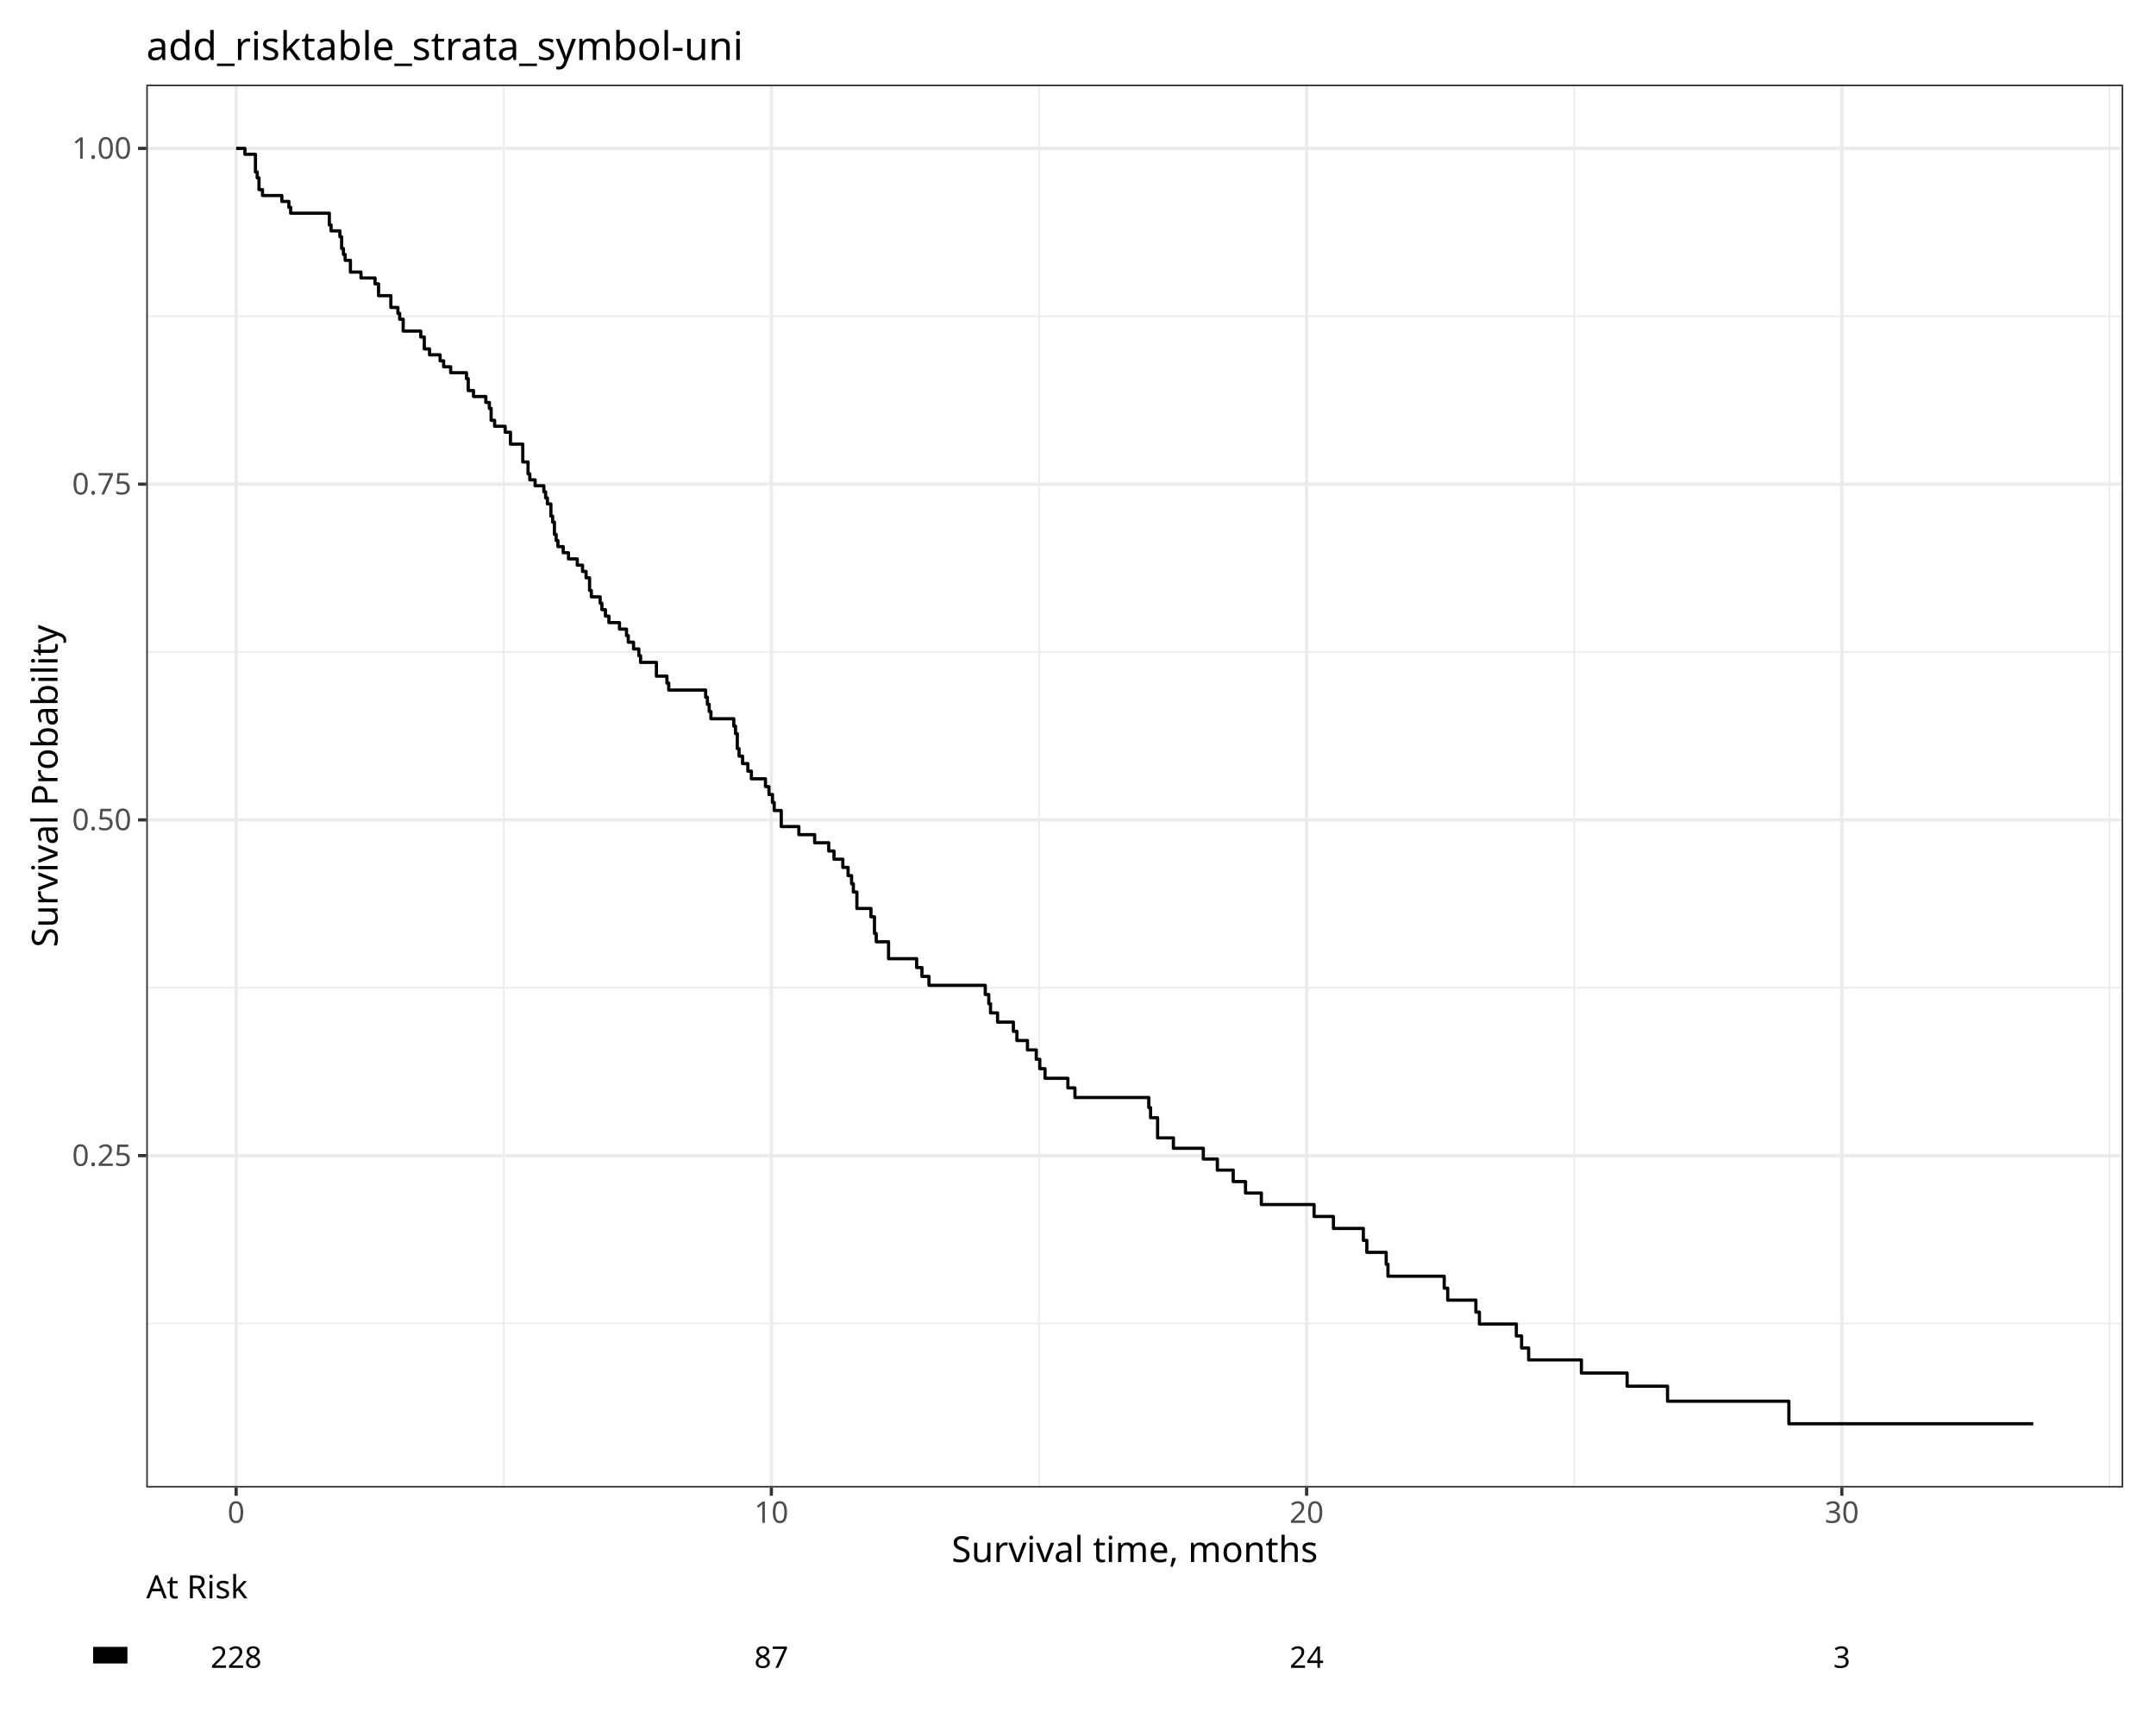
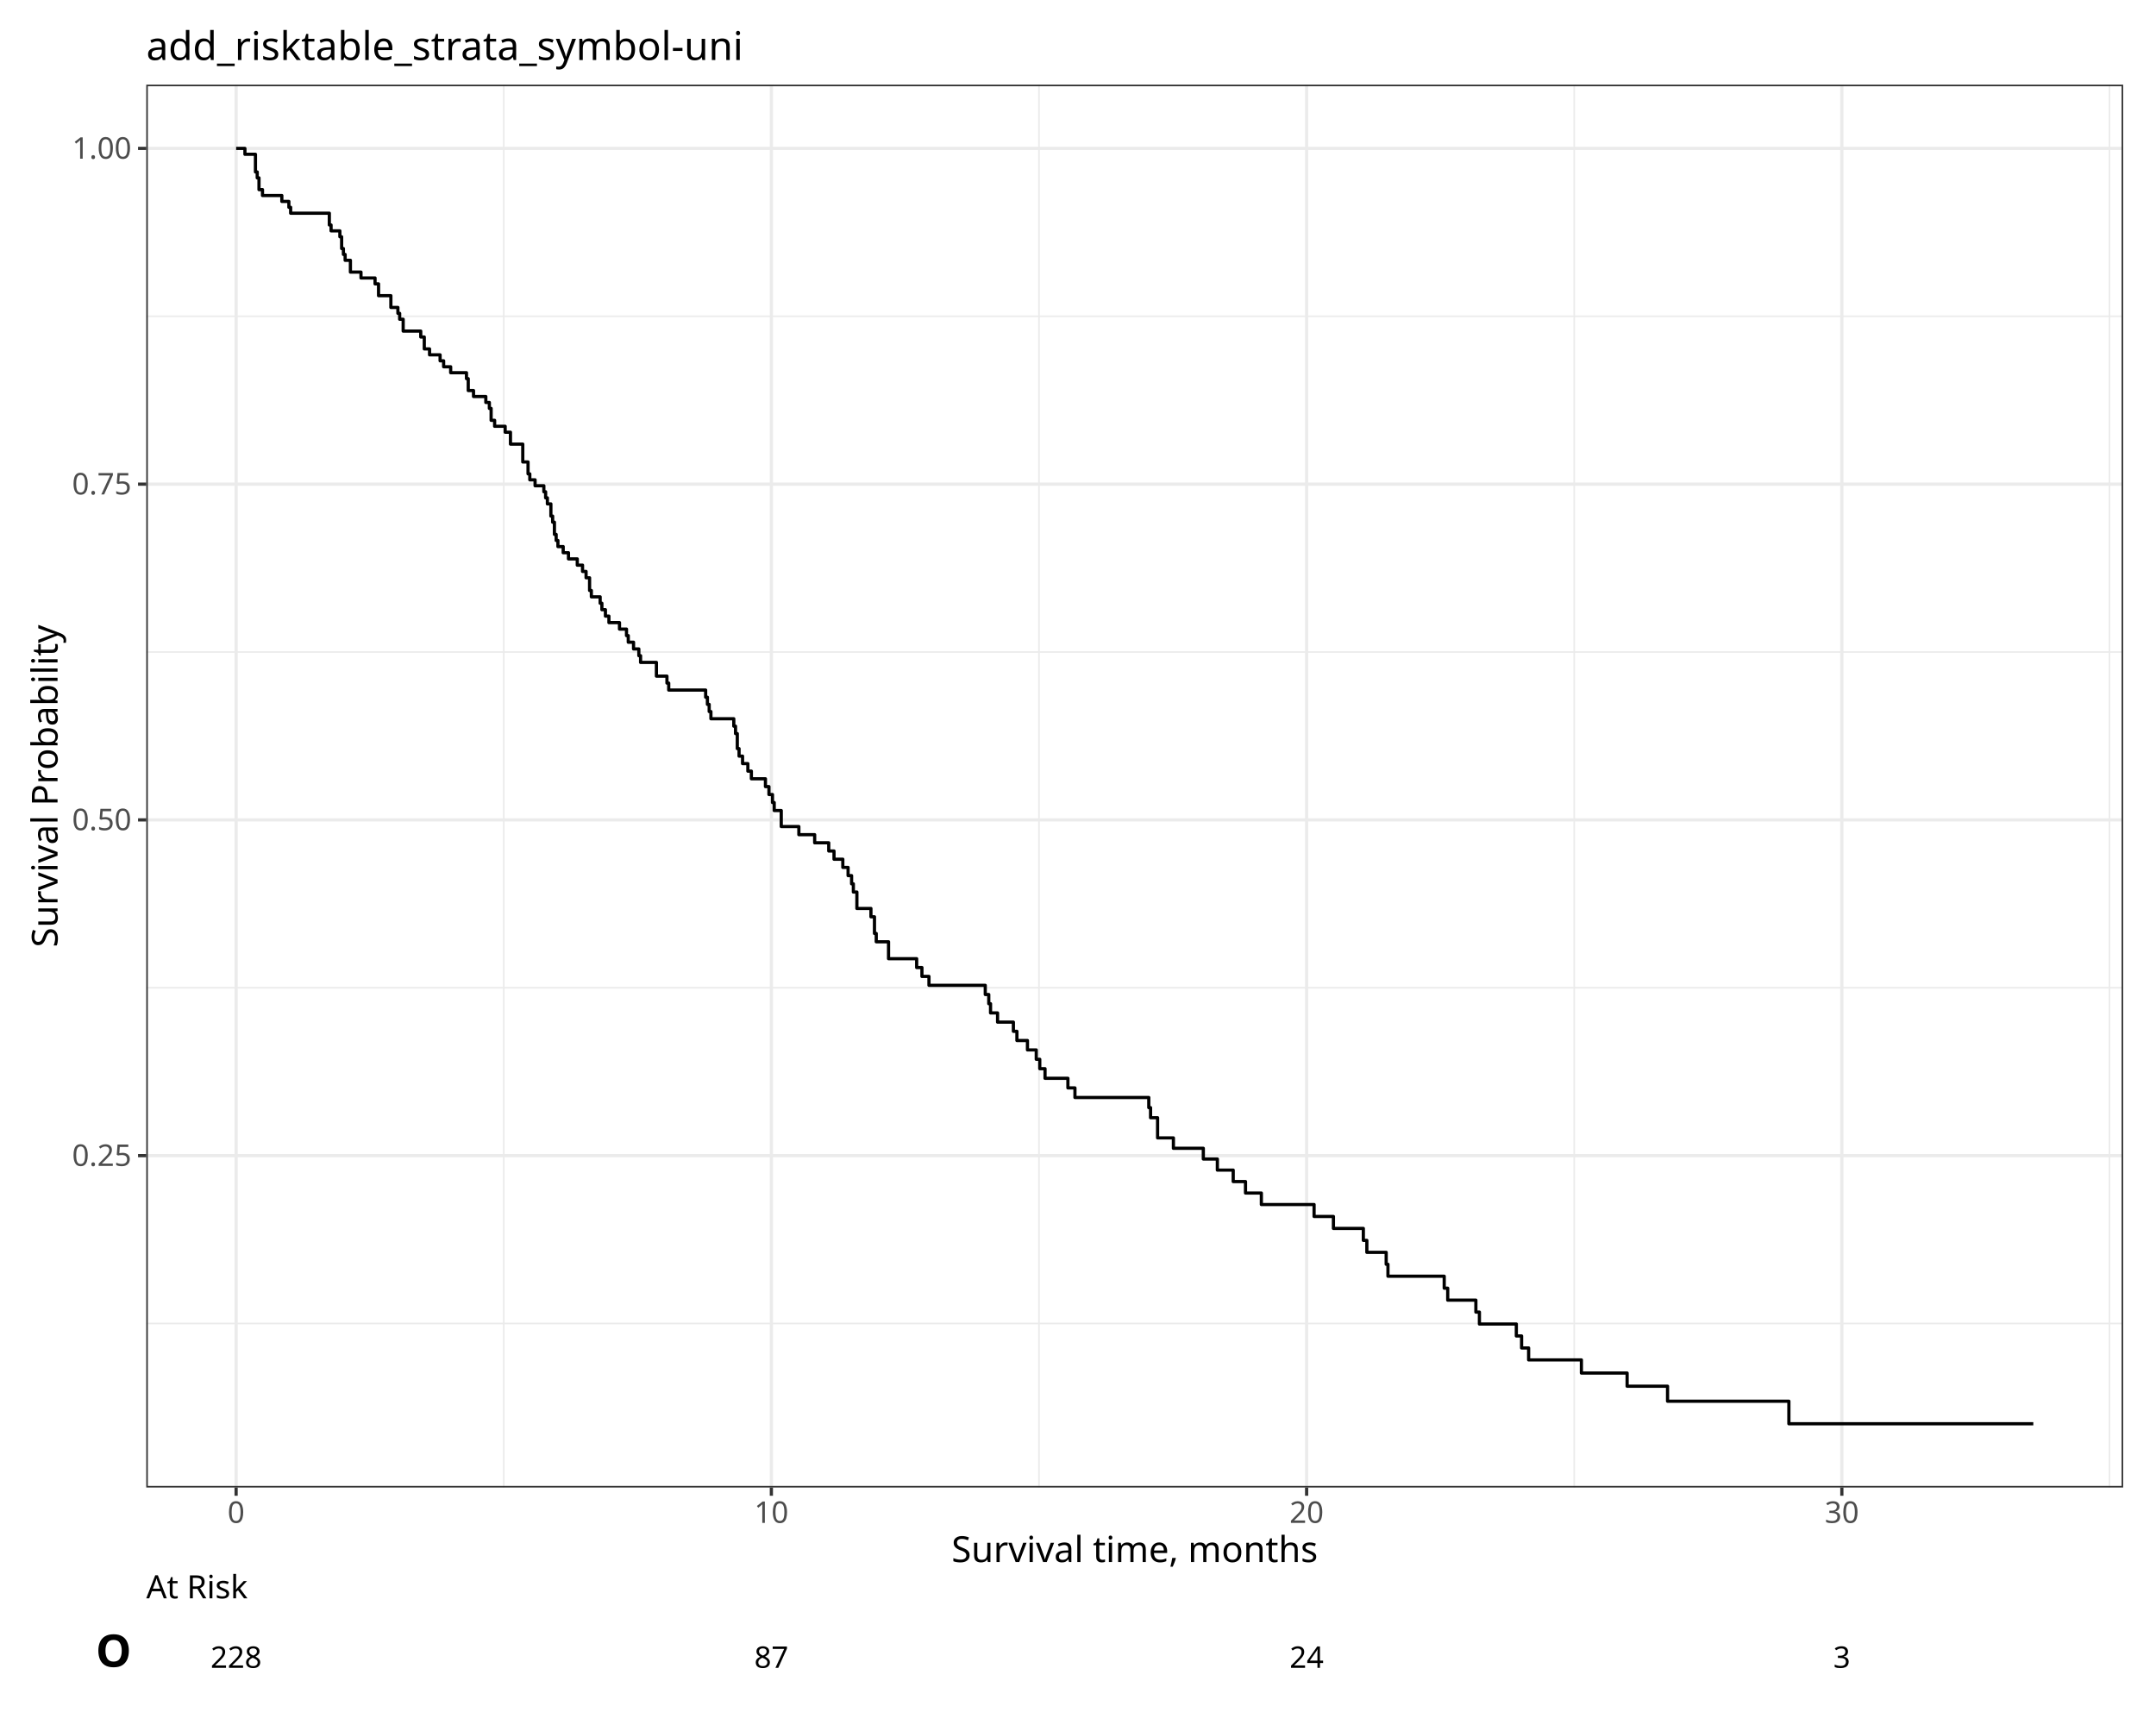
<svg xmlns="http://www.w3.org/2000/svg" class="svglite" data-engine-version="2.0" width="720.00pt" height="576.00pt" viewBox="0 0 720.00 576.00">
  <defs>
    <style type="text/css">
    .svglite line, .svglite polyline, .svglite polygon, .svglite path, .svglite rect, .svglite circle {
      fill: none;
      stroke: #000000;
      stroke-linecap: round;
      stroke-linejoin: round;
      stroke-miterlimit: 10.00;
    }
  </style>
  </defs>
  <rect width="100%" height="100%" style="stroke: none; fill: #FFFFFF;" />
  <defs>
    <clipPath id="cpMC4wMHw3MjAuMDB8MC4wMHw1NzYuMDA=">
      <rect x="0.00" y="0.00" width="720.00" height="576.00" />
    </clipPath>
  </defs>
  <g clip-path="url(#cpMC4wMHw3MjAuMDB8MC4wMHw1NzYuMDA=)">
    <rect x="0.00" y="0.00" width="720.00" height="576.00" style="stroke-width: 1.07; stroke: #FFFFFF; fill: #FFFFFF;" />
  </g>
  <defs>
    <clipPath id="cpNS40OHw3MTQuNTJ8NS40OHw1MjQuMDg=">
      <rect x="5.48" y="5.48" width="709.04" height="518.60" />
    </clipPath>
  </defs>
  <g clip-path="url(#cpNS40OHw3MTQuNTJ8NS40OHw1MjQuMDg=)">
    <rect x="5.48" y="5.48" width="709.04" height="518.60" style="stroke-width: 1.07; stroke: #FFFFFF; fill: #FFFFFF;" />
  </g>
  <g clip-path="url(#cpMC4wMHw3MjAuMDB8MC4wMHw1NzYuMDA=)">
</g>
  <defs>
    <clipPath id="cpNS40OHw3MTQuNTJ8NTI0LjA4fDU3MC41Mg==">
      <rect x="5.48" y="524.08" width="709.04" height="46.44" />
    </clipPath>
  </defs>
  <g clip-path="url(#cpNS40OHw3MTQuNTJ8NTI0LjA4fDU3MC41Mg==)">
    <rect x="5.48" y="524.08" width="709.04" height="46.44" style="stroke-width: 1.07; stroke: #FFFFFF; fill: #FFFFFF;" />
  </g>
  <g clip-path="url(#cpMC4wMHw3MjAuMDB8MC4wMHw1NzYuMDA=)">
</g>
  <defs>
    <clipPath id="cpMTAuOTZ8NzA5LjA0fDEwLjk2fDU2NS4wNA==">
      <rect x="10.96" y="10.96" width="698.08" height="554.08" />
    </clipPath>
  </defs>
  <g clip-path="url(#cpMTAuOTZ8NzA5LjA0fDEwLjk2fDU2NS4wNA==)">
</g>
  <g clip-path="url(#cpMC4wMHw3MjAuMDB8MC4wMHw1NzYuMDA=)">
</g>
  <defs>
    <clipPath id="cpMTAuOTZ8NzA5LjA0fDEwLjk2fDUxOC42MA==">
      <rect x="10.96" y="10.96" width="698.08" height="507.64" />
    </clipPath>
  </defs>
  <g clip-path="url(#cpMTAuOTZ8NzA5LjA0fDEwLjk2fDUxOC42MA==)">
</g>
  <g clip-path="url(#cpMC4wMHw3MjAuMDB8MC4wMHw1NzYuMDA=)">
</g>
  <g clip-path="url(#cpNS40OHw3MTQuNTJ8NS40OHw1MjQuMDg=)">
    <rect x="5.48" y="5.48" width="709.04" height="518.60" style="stroke-width: 1.07; stroke: #FFFFFF; fill: #FFFFFF;" />
  </g>
  <defs>
    <clipPath id="cpNDguODR8NzA5LjA0fDI4LjI2fDQ5Ni43MA==">
      <rect x="48.84" y="28.26" width="660.20" height="468.44" />
    </clipPath>
  </defs>
  <g clip-path="url(#cpNDguODR8NzA5LjA0fDI4LjI2fDQ5Ni43MA==)">
    <rect x="48.84" y="28.26" width="660.20" height="468.44" style="stroke-width: 1.07; stroke: none; fill: #FFFFFF;" />
    <polyline points="48.84,441.93 709.04,441.93 " style="stroke-width: 0.53; stroke: #EBEBEB; stroke-linecap: butt;" />
    <polyline points="48.84,329.82 709.04,329.82 " style="stroke-width: 0.53; stroke: #EBEBEB; stroke-linecap: butt;" />
    <polyline points="48.84,217.72 709.04,217.72 " style="stroke-width: 0.53; stroke: #EBEBEB; stroke-linecap: butt;" />
    <polyline points="48.84,105.61 709.04,105.61 " style="stroke-width: 0.53; stroke: #EBEBEB; stroke-linecap: butt;" />
    <polyline points="168.23,496.70 168.23,28.26 " style="stroke-width: 0.53; stroke: #EBEBEB; stroke-linecap: butt;" />
    <polyline points="346.97,496.70 346.97,28.26 " style="stroke-width: 0.53; stroke: #EBEBEB; stroke-linecap: butt;" />
    <polyline points="525.72,496.70 525.72,28.26 " style="stroke-width: 0.53; stroke: #EBEBEB; stroke-linecap: butt;" />
    <polyline points="704.47,496.70 704.47,28.26 " style="stroke-width: 0.53; stroke: #EBEBEB; stroke-linecap: butt;" />
    <polyline points="48.84,385.88 709.04,385.88 " style="stroke-width: 1.07; stroke: #EBEBEB; stroke-linecap: butt;" />
    <polyline points="48.84,273.77 709.04,273.77 " style="stroke-width: 1.07; stroke: #EBEBEB; stroke-linecap: butt;" />
    <polyline points="48.84,161.66 709.04,161.66 " style="stroke-width: 1.07; stroke: #EBEBEB; stroke-linecap: butt;" />
    <polyline points="48.84,49.56 709.04,49.56 " style="stroke-width: 1.07; stroke: #EBEBEB; stroke-linecap: butt;" />
    <polyline points="78.85,496.70 78.85,28.26 " style="stroke-width: 1.07; stroke: #EBEBEB; stroke-linecap: butt;" />
    <polyline points="257.60,496.70 257.60,28.26 " style="stroke-width: 1.07; stroke: #EBEBEB; stroke-linecap: butt;" />
    <polyline points="436.35,496.70 436.35,28.26 " style="stroke-width: 1.07; stroke: #EBEBEB; stroke-linecap: butt;" />
    <polyline points="615.09,496.70 615.09,28.26 " style="stroke-width: 1.07; stroke: #EBEBEB; stroke-linecap: butt;" />
    <polyline points="78.85,49.56 81.79,49.56 81.79,51.52 85.31,51.52 85.31,57.42 85.90,57.42 85.90,59.39 86.49,59.39 86.49,63.32 87.66,63.32 87.66,65.29 94.12,65.29 94.12,67.26 96.47,67.26 96.47,69.22 97.06,69.22 97.06,71.19 109.98,71.19 109.98,75.12 110.56,75.12 110.56,77.09 113.50,77.09 113.50,79.06 114.09,79.06 114.09,82.99 114.68,82.99 114.68,84.96 115.26,84.96 115.26,86.92 117.02,86.92 117.02,90.86 120.55,90.86 120.55,92.82 125.25,92.82 125.25,94.79 126.42,94.79 126.42,98.73 130.53,98.73 130.53,102.66 132.88,102.66 132.88,104.63 133.47,104.63 133.47,106.60 134.64,106.60 134.64,110.56 140.51,110.56 140.51,112.53 141.69,112.53 141.69,116.51 143.45,116.51 143.45,118.49 146.97,118.49 146.97,120.48 148.15,120.48 148.15,122.47 150.50,122.47 150.50,124.45 155.78,124.45 155.78,126.44 156.37,126.44 156.37,130.41 158.13,130.41 158.13,132.40 162.24,132.40 162.24,134.39 163.42,134.39 163.42,136.37 164.01,136.37 164.01,140.35 165.18,140.35 165.18,142.34 168.70,142.34 168.70,144.32 170.47,144.32 170.47,148.30 174.58,148.30 174.58,154.26 176.34,154.26 176.34,158.23 176.93,158.23 176.93,160.22 178.69,160.22 178.69,162.20 180.45,162.20 180.45,162.20 181.04,162.20 181.04,162.20 181.62,162.20 181.62,164.21 182.21,164.21 182.21,166.24 182.80,166.24 182.80,168.26 183.97,168.26 183.97,172.33 184.56,172.33 184.56,174.37 185.15,174.37 185.15,178.44 185.73,178.44 185.73,180.47 186.32,180.47 186.32,182.51 187.50,182.51 187.50,182.51 188.08,182.51 188.08,184.56 189.26,184.56 189.26,184.56 189.84,184.56 189.84,186.62 191.02,186.62 191.02,186.62 191.61,186.62 191.61,186.62 192.78,186.62 192.78,188.71 193.96,188.71 193.96,188.71 194.54,188.71 194.54,190.81 195.72,190.81 195.72,192.93 196.89,192.93 196.89,197.17 197.48,197.17 197.48,199.29 198.07,199.29 198.07,199.29 200.42,199.29 200.42,201.43 201.00,201.43 201.00,203.58 202.18,203.58 202.18,205.73 202.76,205.73 202.76,205.73 203.35,205.73 203.35,207.90 206.88,207.90 206.88,210.06 208.64,210.06 208.64,210.06 209.22,210.06 209.22,212.24 209.81,212.24 209.81,214.44 210.40,214.44 210.40,214.44 210.99,214.44 210.99,214.44 211.57,214.44 211.57,216.69 213.34,216.69 213.34,218.94 213.92,218.94 213.92,221.19 216.86,221.19 216.86,221.19 218.03,221.19 218.03,221.19 219.21,221.19 219.21,225.77 219.80,225.77 219.80,225.77 221.56,225.77 221.56,225.77 222.73,225.77 222.73,228.09 223.32,228.09 223.32,230.42 226.84,230.42 226.84,230.42 230.95,230.42 230.95,230.42 235.06,230.42 235.06,230.42 235.65,230.42 235.65,232.81 236.24,232.81 236.24,235.20 236.83,235.20 236.83,237.59 237.41,237.59 237.41,240.00 238.59,240.00 238.59,240.00 240.94,240.00 240.94,240.00 242.70,240.00 242.70,240.00 245.05,240.00 245.05,242.48 245.63,242.48 245.63,244.96 246.22,244.96 246.22,249.97 246.81,249.97 246.81,252.48 247.98,252.48 247.98,254.98 249.75,254.98 249.75,257.49 250.33,257.49 250.33,257.49 250.92,257.49 250.92,260.04 252.68,260.04 252.68,260.04 255.03,260.04 255.03,260.04 255.62,260.04 255.62,262.66 256.79,262.66 256.79,265.30 257.97,265.30 257.97,267.98 258.55,267.98 258.55,270.65 260.90,270.65 260.90,276.00 263.84,276.00 263.84,276.00 266.78,276.00 266.78,278.71 272.06,278.71 272.06,281.42 273.82,281.42 273.82,281.42 276.76,281.42 276.76,284.16 278.52,284.16 278.52,286.90 281.46,286.90 281.46,289.64 283.22,289.64 283.22,292.38 284.39,292.38 284.39,295.12 284.98,295.12 284.98,297.86 286.16,297.86 286.16,303.35 287.92,303.35 287.92,303.35 290.85,303.35 290.85,306.13 292.03,306.13 292.03,311.69 292.62,311.69 292.62,314.47 296.73,314.47 296.73,320.12 299.66,320.12 299.66,320.12 303.19,320.12 303.19,320.12 304.36,320.12 304.36,320.12 306.12,320.12 306.12,323.08 307.88,323.08 307.88,326.04 310.23,326.04 310.23,329.01 316.11,329.01 316.11,329.01 321.39,329.01 321.39,329.01 329.03,329.01 329.03,332.08 330.20,332.08 330.20,335.15 330.79,335.15 330.79,338.23 333.14,338.23 333.14,341.30 338.42,341.30 338.42,344.37 339.60,344.37 339.60,347.44 343.12,347.44 343.12,350.58 346.06,350.58 346.06,353.71 347.23,353.71 347.23,356.85 347.82,356.85 347.82,356.85 348.99,356.85 348.99,360.06 356.63,360.06 356.63,363.27 358.98,363.27 358.98,366.47 378.94,366.47 378.94,366.47 383.64,366.47 383.64,369.85 384.23,369.85 384.23,373.22 386.58,373.22 386.58,379.96 389.51,379.96 389.51,379.96 391.86,379.96 391.86,383.43 397.73,383.43 397.73,383.43 401.85,383.43 401.85,387.01 402.43,387.01 402.43,387.01 406.54,387.01 406.54,390.71 407.13,390.71 407.13,390.71 411.83,390.71 411.83,394.54 415.94,394.54 415.94,398.37 421.23,398.37 421.23,402.21 424.16,402.21 424.16,402.21 438.84,402.21 438.84,406.20 445.30,406.20 445.30,410.19 455.29,410.19 455.29,414.18 456.46,414.18 456.46,418.17 462.92,418.17 462.92,422.16 463.51,422.16 463.51,426.15 482.30,426.15 482.30,430.14 483.47,430.14 483.47,434.13 492.87,434.13 492.87,438.12 494.05,438.12 494.05,442.11 506.38,442.11 506.38,446.10 508.14,446.10 508.14,450.10 510.49,450.10 510.49,454.09 513.42,454.09 513.42,454.09 528.11,454.09 528.11,458.48 543.38,458.48 543.38,462.87 552.18,462.87 552.18,462.87 556.88,462.87 556.88,467.88 560.99,467.88 560.99,467.88 572.15,467.88 572.15,467.88 597.40,467.88 597.40,475.41 645.56,475.41 645.56,475.41 671.99,475.41 671.99,475.41 679.03,475.41 679.03,475.41 " style="stroke-width: 1.07; stroke-linecap: butt;" />
    <rect x="48.84" y="28.26" width="660.20" height="468.44" style="stroke-width: 1.07; stroke: #333333;" />
  </g>
  <g clip-path="url(#cpNS40OHw3MTQuNTJ8NS40OHw1MjQuMDg=)">
</g>
  <g clip-path="url(#cpMC4wMHw3MjAuMDB8MC4wMHw1NzYuMDA=)">
</g>
  <g clip-path="url(#cpNS40OHw3MTQuNTJ8NS40OHw1MjQuMDg=)">
</g>
  <g clip-path="url(#cpMC4wMHw3MjAuMDB8MC4wMHw1NzYuMDA=)">
</g>
  <g clip-path="url(#cpNS40OHw3MTQuNTJ8NS40OHw1MjQuMDg=)">
</g>
  <g clip-path="url(#cpMC4wMHw3MjAuMDB8MC4wMHw1NzYuMDA=)">
</g>
  <g clip-path="url(#cpNS40OHw3MTQuNTJ8NS40OHw1MjQuMDg=)">
</g>
  <g clip-path="url(#cpMC4wMHw3MjAuMDB8MC4wMHw1NzYuMDA=)">
</g>
  <g clip-path="url(#cpNS40OHw3MTQuNTJ8NS40OHw1MjQuMDg=)">
</g>
  <g clip-path="url(#cpMC4wMHw3MjAuMDB8MC4wMHw1NzYuMDA=)">
</g>
  <g clip-path="url(#cpNS40OHw3MTQuNTJ8NS40OHw1MjQuMDg=)">
</g>
  <g clip-path="url(#cpMC4wMHw3MjAuMDB8MC4wMHw1NzYuMDA=)">
    <text x="43.91" y="389.32" text-anchor="end" style="font-size: 10.00px; fill: #4D4D4D; font-family: sans;" textLength="19.46px" lengthAdjust="spacingAndGlyphs">0.25</text>
    <text x="43.91" y="277.21" text-anchor="end" style="font-size: 10.00px; fill: #4D4D4D; font-family: sans;" textLength="19.46px" lengthAdjust="spacingAndGlyphs">0.50</text>
    <text x="43.91" y="165.10" text-anchor="end" style="font-size: 10.00px; fill: #4D4D4D; font-family: sans;" textLength="19.46px" lengthAdjust="spacingAndGlyphs">0.75</text>
    <text x="43.91" y="53.00" text-anchor="end" style="font-size: 10.00px; fill: #4D4D4D; font-family: sans;" textLength="19.46px" lengthAdjust="spacingAndGlyphs">1.00</text>
    <polyline points="46.10,385.88 48.84,385.88 " style="stroke-width: 1.07; stroke: #333333; stroke-linecap: butt;" />
    <polyline points="46.10,273.77 48.84,273.77 " style="stroke-width: 1.07; stroke: #333333; stroke-linecap: butt;" />
    <polyline points="46.10,161.66 48.84,161.66 " style="stroke-width: 1.07; stroke: #333333; stroke-linecap: butt;" />
    <polyline points="46.10,49.56 48.84,49.56 " style="stroke-width: 1.07; stroke: #333333; stroke-linecap: butt;" />
  </g>
  <g clip-path="url(#cpNS40OHw3MTQuNTJ8NS40OHw1MjQuMDg=)">
</g>
  <g clip-path="url(#cpMC4wMHw3MjAuMDB8MC4wMHw1NzYuMDA=)">
</g>
  <g clip-path="url(#cpNS40OHw3MTQuNTJ8NS40OHw1MjQuMDg=)">
</g>
  <g clip-path="url(#cpMC4wMHw3MjAuMDB8MC4wMHw1NzYuMDA=)">
    <polyline points="78.85,499.44 78.85,496.70 " style="stroke-width: 1.07; stroke: #333333; stroke-linecap: butt;" />
    <polyline points="257.60,499.44 257.60,496.70 " style="stroke-width: 1.07; stroke: #333333; stroke-linecap: butt;" />
    <polyline points="436.35,499.44 436.35,496.70 " style="stroke-width: 1.07; stroke: #333333; stroke-linecap: butt;" />
    <polyline points="615.09,499.44 615.09,496.70 " style="stroke-width: 1.07; stroke: #333333; stroke-linecap: butt;" />
    <text x="78.85" y="508.51" text-anchor="middle" style="font-size: 10.00px; fill: #4D4D4D; font-family: sans;" textLength="5.56px" lengthAdjust="spacingAndGlyphs">0</text>
    <text x="257.60" y="508.51" text-anchor="middle" style="font-size: 10.00px; fill: #4D4D4D; font-family: sans;" textLength="11.12px" lengthAdjust="spacingAndGlyphs">10</text>
    <text x="436.35" y="508.51" text-anchor="middle" style="font-size: 10.00px; fill: #4D4D4D; font-family: sans;" textLength="11.12px" lengthAdjust="spacingAndGlyphs">20</text>
    <text x="615.09" y="508.51" text-anchor="middle" style="font-size: 10.00px; fill: #4D4D4D; font-family: sans;" textLength="11.12px" lengthAdjust="spacingAndGlyphs">30</text>
  </g>
  <g clip-path="url(#cpNS40OHw3MTQuNTJ8NS40OHw1MjQuMDg=)">
</g>
  <g clip-path="url(#cpMC4wMHw3MjAuMDB8MC4wMHw1NzYuMDA=)">
</g>
  <g clip-path="url(#cpNS40OHw3MTQuNTJ8NS40OHw1MjQuMDg=)">
</g>
  <g clip-path="url(#cpMC4wMHw3MjAuMDB8MC4wMHw1NzYuMDA=)">
    <text x="378.94" y="521.59" text-anchor="middle" style="font-size: 12.00px; font-family: sans;" textLength="114.72px" lengthAdjust="spacingAndGlyphs">Survival time, months</text>
  </g>
  <g clip-path="url(#cpNS40OHw3MTQuNTJ8NS40OHw1MjQuMDg=)">
</g>
  <g clip-path="url(#cpMC4wMHw3MjAuMDB8MC4wMHw1NzYuMDA=)">
    <text transform="translate(19.22,262.48) rotate(-90)" text-anchor="middle" style="font-size: 12.00px; font-family: sans;" textLength="102.05px" lengthAdjust="spacingAndGlyphs">Survival Probability</text>
  </g>
  <g clip-path="url(#cpNS40OHw3MTQuNTJ8NS40OHw1MjQuMDg=)">
</g>
  <g clip-path="url(#cpMC4wMHw3MjAuMDB8MC4wMHw1NzYuMDA=)">
</g>
  <g clip-path="url(#cpNS40OHw3MTQuNTJ8NS40OHw1MjQuMDg=)">
</g>
  <g clip-path="url(#cpMC4wMHw3MjAuMDB8MC4wMHw1NzYuMDA=)">
</g>
  <g clip-path="url(#cpNS40OHw3MTQuNTJ8NS40OHw1MjQuMDg=)">
</g>
  <g clip-path="url(#cpMC4wMHw3MjAuMDB8MC4wMHw1NzYuMDA=)">
    <text x="48.84" y="20.04" style="font-size: 13.20px; font-family: sans;" textLength="190.06px" lengthAdjust="spacingAndGlyphs">add_risktable_strata_symbol-uni</text>
  </g>
  <g clip-path="url(#cpNS40OHw3MTQuNTJ8NS40OHw1MjQuMDg=)">
</g>
  <g clip-path="url(#cpMC4wMHw3MjAuMDB8MC4wMHw1NzYuMDA=)">
</g>
  <g clip-path="url(#cpNS40OHw3MTQuNTJ8NS40OHw1MjQuMDg=)">
</g>
  <g clip-path="url(#cpMC4wMHw3MjAuMDB8MC4wMHw1NzYuMDA=)">
</g>
  <g clip-path="url(#cpNS40OHw3MTQuNTJ8NS40OHw1MjQuMDg=)">
</g>
  <g clip-path="url(#cpMC4wMHw3MjAuMDB8MC4wMHw1NzYuMDA=)">
</g>
  <defs>
    <clipPath id="cpMTAuOTZ8NzA5LjA0fDEwLjk2fDEwLjk2">
      <rect x="10.96" y="10.96" width="698.08" height="0.00" />
    </clipPath>
  </defs>
  <g clip-path="url(#cpMTAuOTZ8NzA5LjA0fDEwLjk2fDEwLjk2)">
</g>
  <g clip-path="url(#cpMC4wMHw3MjAuMDB8MC4wMHw1NzYuMDA=)">
</g>
  <g clip-path="url(#cpMTAuOTZ8NzA5LjA0fDEwLjk2fDEwLjk2)">
</g>
  <g clip-path="url(#cpMC4wMHw3MjAuMDB8MC4wMHw1NzYuMDA=)">
</g>
  <defs>
    <clipPath id="cpMTAuOTZ8NzA5LjA0fDUxOC42MHw1MTguNjA=">
      <rect x="10.96" y="518.60" width="698.08" height="0.00" />
    </clipPath>
  </defs>
  <g clip-path="url(#cpMTAuOTZ8NzA5LjA0fDUxOC42MHw1MTguNjA=)">
</g>
  <g clip-path="url(#cpMC4wMHw3MjAuMDB8MC4wMHw1NzYuMDA=)">
</g>
  <defs>
    <clipPath id="cpMTAuOTZ8NzA5LjA0fDUyOS41Nnw1NjUuMDQ=">
      <rect x="10.96" y="529.56" width="698.08" height="35.48" />
    </clipPath>
  </defs>
  <g clip-path="url(#cpMTAuOTZ8NzA5LjA0fDUyOS41Nnw1NjUuMDQ=)">
</g>
  <g clip-path="url(#cpMC4wMHw3MjAuMDB8MC4wMHw1NzYuMDA=)">
</g>
  <g clip-path="url(#cpNS40OHw3MTQuNTJ8NTI0LjA4fDU3MC41Mg==)">
    <rect x="5.48" y="524.08" width="709.04" height="46.44" style="stroke-width: 1.07; stroke: #FFFFFF; fill: #FFFFFF;" />
  </g>
  <defs>
    <clipPath id="cpNDguODR8NzA5LjA0fDUzOS4xOXw1NjcuNzg=">
      <rect x="48.84" y="539.19" width="660.20" height="28.59" />
    </clipPath>
  </defs>
  <g clip-path="url(#cpNDguODR8NzA5LjA0fDUzOS4xOXw1NjcuNzg=)">
    <rect x="48.84" y="539.19" width="660.20" height="28.59" style="stroke-width: 1.07; stroke: none; fill: #FFFFFF;" />
    <text x="78.85" y="556.91" text-anchor="middle" style="font-size: 9.96px; font-family: sans;" textLength="16.62px" lengthAdjust="spacingAndGlyphs">228</text>
    <text x="257.60" y="556.91" text-anchor="middle" style="font-size: 9.96px; font-family: sans;" textLength="11.08px" lengthAdjust="spacingAndGlyphs">87</text>
    <text x="436.35" y="556.91" text-anchor="middle" style="font-size: 9.96px; font-family: sans;" textLength="11.08px" lengthAdjust="spacingAndGlyphs">24</text>
    <text x="615.09" y="556.91" text-anchor="middle" style="font-size: 9.96px; font-family: sans;" textLength="5.54px" lengthAdjust="spacingAndGlyphs">3</text>
  </g>
  <g clip-path="url(#cpNS40OHw3MTQuNTJ8NTI0LjA4fDU3MC41Mg==)">
</g>
  <g clip-path="url(#cpMC4wMHw3MjAuMDB8MC4wMHw1NzYuMDA=)">
</g>
  <g clip-path="url(#cpNS40OHw3MTQuNTJ8NTI0LjA4fDU3MC41Mg==)">
</g>
  <g clip-path="url(#cpMC4wMHw3MjAuMDB8MC4wMHw1NzYuMDA=)">
</g>
  <g clip-path="url(#cpNS40OHw3MTQuNTJ8NTI0LjA4fDU3MC41Mg==)">
</g>
  <g clip-path="url(#cpMC4wMHw3MjAuMDB8MC4wMHw1NzYuMDA=)">
</g>
  <g clip-path="url(#cpNS40OHw3MTQuNTJ8NTI0LjA4fDU3MC41Mg==)">
</g>
  <g clip-path="url(#cpMC4wMHw3MjAuMDB8MC4wMHw1NzYuMDA=)">
</g>
  <g clip-path="url(#cpNS40OHw3MTQuNTJ8NTI0LjA4fDU3MC41Mg==)">
</g>
  <g clip-path="url(#cpMC4wMHw3MjAuMDB8MC4wMHw1NzYuMDA=)">
</g>
  <g clip-path="url(#cpNS40OHw3MTQuNTJ8NTI0LjA4fDU3MC41Mg==)">
</g>
  <g clip-path="url(#cpMC4wMHw3MjAuMDB8MC4wMHw1NzYuMDA=)">
-     <text x="43.91" y="556.58" text-anchor="end" style="font-size: 15.00px; font-weight: bold; font-family: sans;" textLength="15.00px" lengthAdjust="spacingAndGlyphs">▬</text>
+     <text x="43.91" y="556.58" text-anchor="end" style="font-size: 15.00px; font-weight: bold; font-family: sans;" textLength="11.67px" lengthAdjust="spacingAndGlyphs">O</text>
  </g>
  <g clip-path="url(#cpNS40OHw3MTQuNTJ8NTI0LjA4fDU3MC41Mg==)">
</g>
  <g clip-path="url(#cpMC4wMHw3MjAuMDB8MC4wMHw1NzYuMDA=)">
</g>
  <g clip-path="url(#cpNS40OHw3MTQuNTJ8NTI0LjA4fDU3MC41Mg==)">
</g>
  <g clip-path="url(#cpMC4wMHw3MjAuMDB8MC4wMHw1NzYuMDA=)">
</g>
  <g clip-path="url(#cpNS40OHw3MTQuNTJ8NTI0LjA4fDU3MC41Mg==)">
</g>
  <g clip-path="url(#cpMC4wMHw3MjAuMDB8MC4wMHw1NzYuMDA=)">
</g>
  <g clip-path="url(#cpNS40OHw3MTQuNTJ8NTI0LjA4fDU3MC41Mg==)">
</g>
  <g clip-path="url(#cpMC4wMHw3MjAuMDB8MC4wMHw1NzYuMDA=)">
</g>
  <g clip-path="url(#cpNS40OHw3MTQuNTJ8NTI0LjA4fDU3MC41Mg==)">
</g>
  <g clip-path="url(#cpMC4wMHw3MjAuMDB8MC4wMHw1NzYuMDA=)">
</g>
  <g clip-path="url(#cpNS40OHw3MTQuNTJ8NTI0LjA4fDU3MC41Mg==)">
</g>
  <g clip-path="url(#cpMC4wMHw3MjAuMDB8MC4wMHw1NzYuMDA=)">
</g>
  <g clip-path="url(#cpNS40OHw3MTQuNTJ8NTI0LjA4fDU3MC41Mg==)">
</g>
  <g clip-path="url(#cpMC4wMHw3MjAuMDB8MC4wMHw1NzYuMDA=)">
</g>
  <g clip-path="url(#cpNS40OHw3MTQuNTJ8NTI0LjA4fDU3MC41Mg==)">
</g>
  <g clip-path="url(#cpMC4wMHw3MjAuMDB8MC4wMHw1NzYuMDA=)">
    <text x="48.84" y="533.71" style="font-size: 10.75px; font-family: sans;" textLength="34.06px" lengthAdjust="spacingAndGlyphs">At Risk</text>
  </g>
  <g clip-path="url(#cpNS40OHw3MTQuNTJ8NTI0LjA4fDU3MC41Mg==)">
</g>
  <g clip-path="url(#cpMC4wMHw3MjAuMDB8MC4wMHw1NzYuMDA=)">
</g>
  <g clip-path="url(#cpNS40OHw3MTQuNTJ8NTI0LjA4fDU3MC41Mg==)">
</g>
  <g clip-path="url(#cpMC4wMHw3MjAuMDB8MC4wMHw1NzYuMDA=)">
</g>
  <g clip-path="url(#cpNS40OHw3MTQuNTJ8NTI0LjA4fDU3MC41Mg==)">
</g>
  <g clip-path="url(#cpMC4wMHw3MjAuMDB8MC4wMHw1NzYuMDA=)">
</g>
  <defs>
    <clipPath id="cpMTAuOTZ8NzA5LjA0fDUyOS41Nnw1MjkuNTY=">
      <rect x="10.96" y="529.56" width="698.08" height="0.00" />
    </clipPath>
  </defs>
  <g clip-path="url(#cpMTAuOTZ8NzA5LjA0fDUyOS41Nnw1MjkuNTY=)">
</g>
  <g clip-path="url(#cpMC4wMHw3MjAuMDB8MC4wMHw1NzYuMDA=)">
</g>
  <g clip-path="url(#cpMTAuOTZ8NzA5LjA0fDUyOS41Nnw1MjkuNTY=)">
</g>
  <g clip-path="url(#cpMC4wMHw3MjAuMDB8MC4wMHw1NzYuMDA=)">
</g>
  <defs>
    <clipPath id="cpMTAuOTZ8NzA5LjA0fDU2NS4wNHw1NjUuMDQ=">
      <rect x="10.96" y="565.04" width="698.08" height="0.00" />
    </clipPath>
  </defs>
  <g clip-path="url(#cpMTAuOTZ8NzA5LjA0fDU2NS4wNHw1NjUuMDQ=)">
</g>
  <g clip-path="url(#cpMC4wMHw3MjAuMDB8MC4wMHw1NzYuMDA=)">
</g>
</svg>
